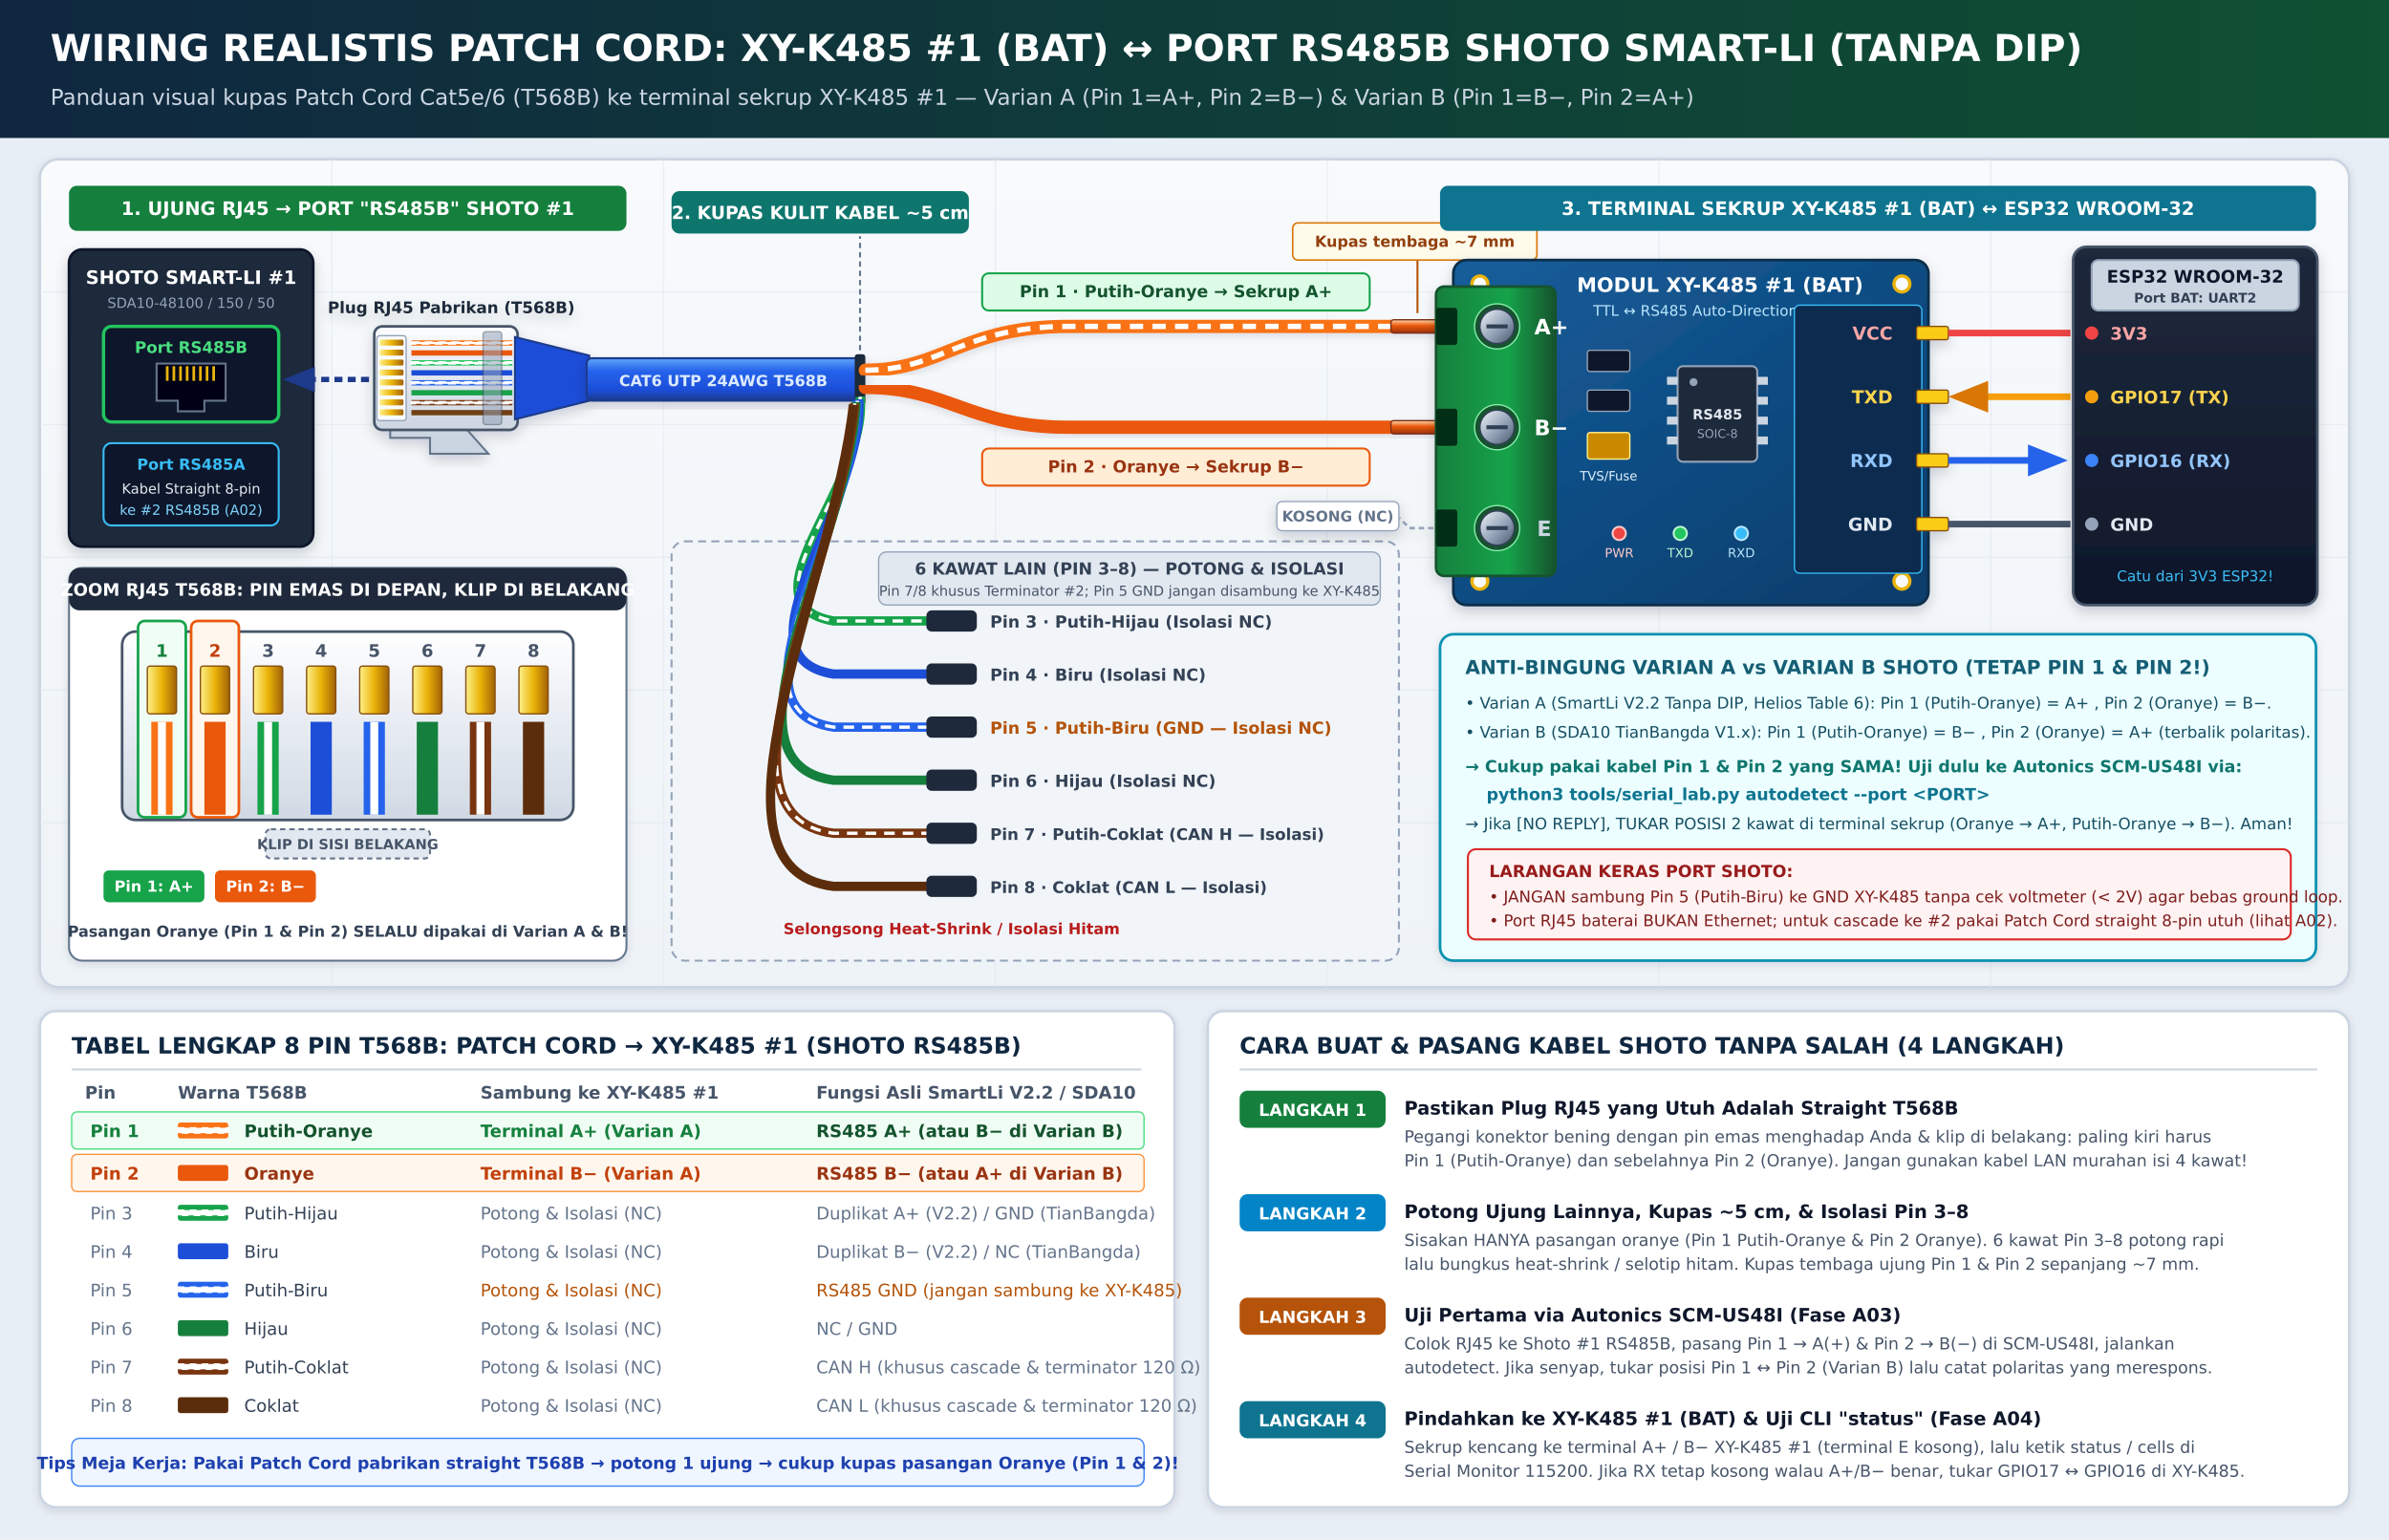
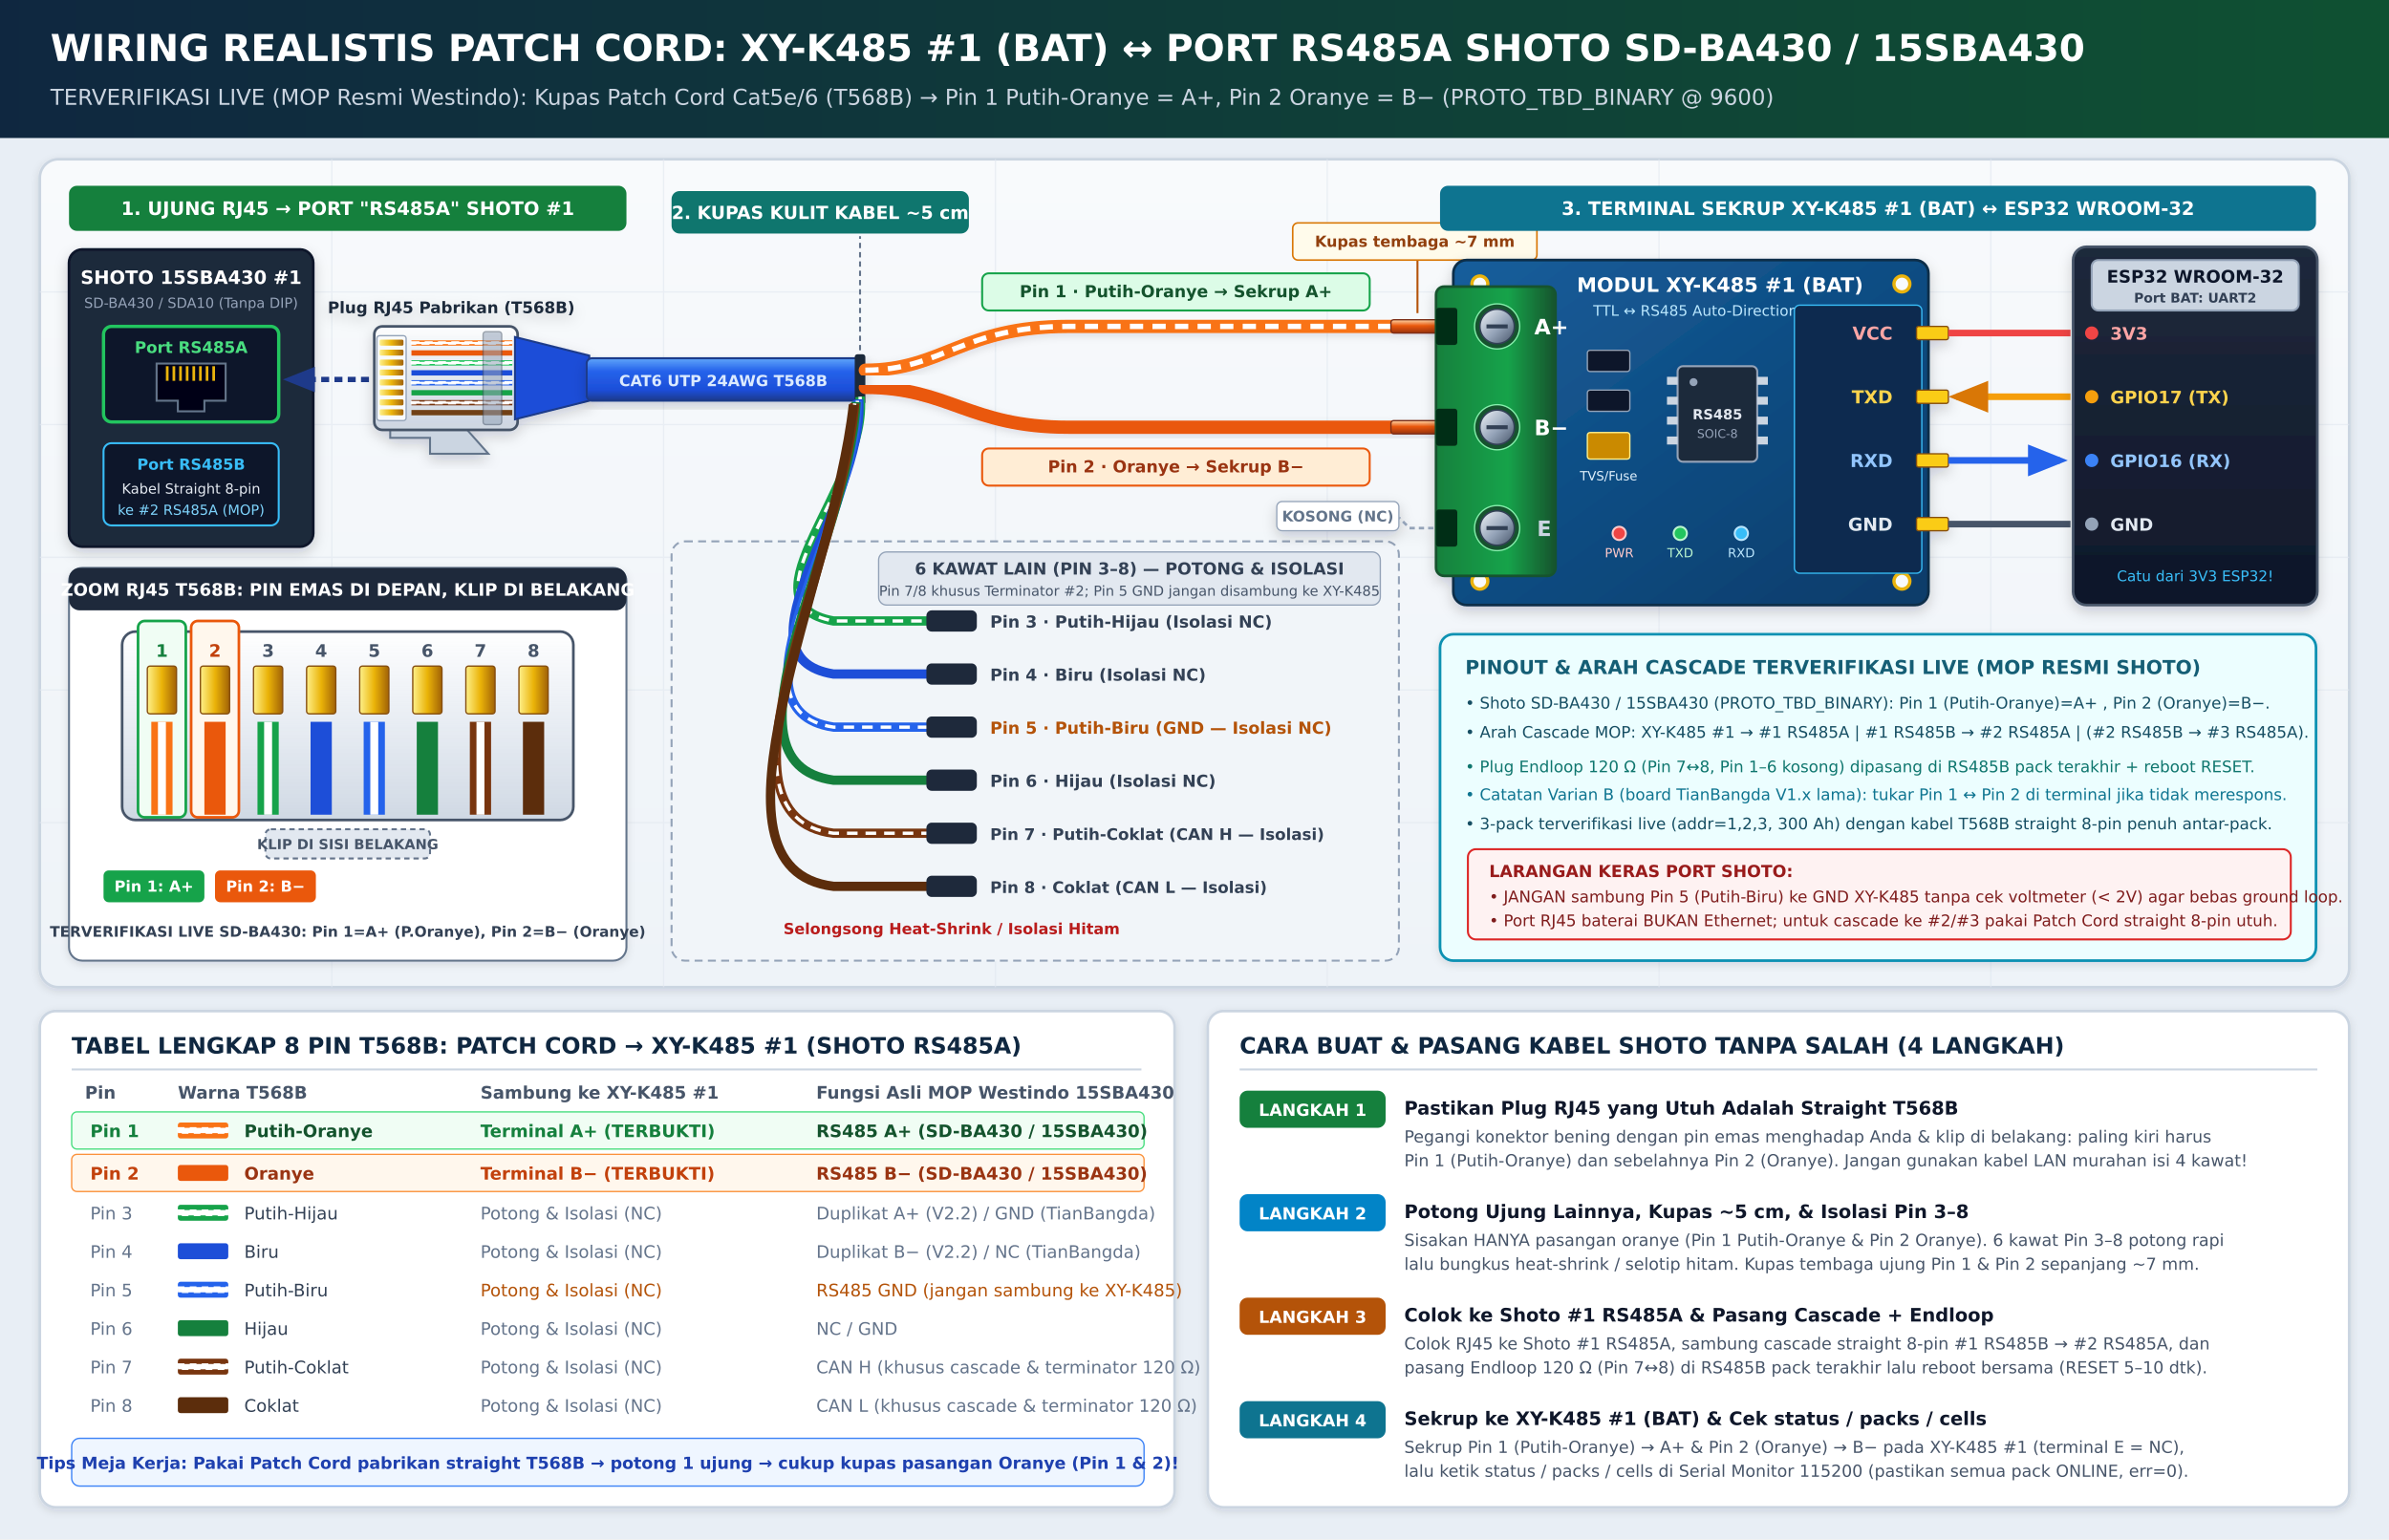
<svg xmlns="http://www.w3.org/2000/svg" width="1800" height="1160" viewBox="0 0 1800 1160">
  <defs>
    <linearGradient id="hdr-grad" x1="0" y1="0" x2="1" y2="0">
      <stop offset="0%" stop-color="#0f2740" />
      <stop offset="100%" stop-color="#0f5132" />
    </linearGradient>
    <linearGradient id="desk-grad" x1="0" y1="0" x2="0" y2="1">
      <stop offset="0%" stop-color="#f8fafc" />
      <stop offset="100%" stop-color="#eef3f8" />
    </linearGradient>
    <linearGradient id="cat6-jacket" x1="0" y1="0" x2="0" y2="1">
      <stop offset="0%" stop-color="#60a5fa" />
      <stop offset="30%" stop-color="#2563eb" />
      <stop offset="75%" stop-color="#1d4ed8" />
      <stop offset="100%" stop-color="#1e3a8a" />
    </linearGradient>
    <linearGradient id="rj45-body" x1="0" y1="0" x2="0" y2="1">
      <stop offset="0%" stop-color="#ffffff" stop-opacity="0.92" />
      <stop offset="50%" stop-color="#e2e8f0" stop-opacity="0.82" />
      <stop offset="100%" stop-color="#cbd5e1" stop-opacity="0.92" />
    </linearGradient>
    <linearGradient id="gold-pin" x1="0" y1="0" x2="1" y2="0">
      <stop offset="0%" stop-color="#fef08a" />
      <stop offset="50%" stop-color="#eab308" />
      <stop offset="100%" stop-color="#a16207" />
    </linearGradient>
    <linearGradient id="copper-tip" x1="0" y1="0" x2="0" y2="1">
      <stop offset="0%" stop-color="#fed7aa" />
      <stop offset="45%" stop-color="#ea580c" />
      <stop offset="100%" stop-color="#9a3412" />
    </linearGradient>
    <linearGradient id="pcb-blue" x1="0" y1="0" x2="1" y2="1">
      <stop offset="0%" stop-color="#155e9c" />
      <stop offset="100%" stop-color="#0b3b69" />
    </linearGradient>
    <linearGradient id="term-green" x1="0" y1="0" x2="1" y2="0">
      <stop offset="0%" stop-color="#15803d" />
      <stop offset="60%" stop-color="#16a34a" />
      <stop offset="100%" stop-color="#14532d" />
    </linearGradient>
    <linearGradient id="metal-screw" x1="0" y1="0" x2="1" y2="1">
      <stop offset="0%" stop-color="#f1f5f9" />
      <stop offset="55%" stop-color="#94a3b8" />
      <stop offset="100%" stop-color="#475569" />
    </linearGradient>
    <linearGradient id="esp-board" x1="0" y1="0" x2="0" y2="1">
      <stop offset="0%" stop-color="#1e293b" />
      <stop offset="100%" stop-color="#0f172a" />
    </linearGradient>
    <filter id="shadow" x="-8%" y="-8%" width="118%" height="118%">
      <feDropShadow dx="0" dy="4" stdDeviation="5" flood-color="#0f172a" flood-opacity="0.18" />
    </filter>
    <filter id="soft-shadow" x="-5%" y="-5%" width="112%" height="115%">
      <feDropShadow dx="0" dy="2" stdDeviation="3" flood-color="#0f172a" flood-opacity="0.12" />
    </filter>
    <marker id="arr-navy" viewBox="0 0 10 10" refX="8" refY="5" markerWidth="6" markerHeight="6" orient="auto-start-reverse">
      <path d="M 0 1 L 10 5 L 0 9 z" fill="#1e3a8a" />
    </marker>
    <marker id="arr-amber" viewBox="0 0 10 10" refX="8" refY="5" markerWidth="6" markerHeight="6" orient="auto-start-reverse">
      <path d="M 0 1 L 10 5 L 0 9 z" fill="#d97706" />
    </marker>
    <marker id="arr-blue" viewBox="0 0 10 10" refX="8" refY="5" markerWidth="6" markerHeight="6" orient="auto-start-reverse">
      <path d="M 0 1 L 10 5 L 0 9 z" fill="#2563eb" />
    </marker>
  </defs>
  <rect x="0" y="0" width="1800" height="1160" fill="#e8eef5" />
  <rect x="0" y="0" width="1800" height="104" fill="url(#hdr-grad)" />
-   <text x="38" y="46" font-family="DejaVu Sans, Arial, sans-serif" font-size="28" font-weight="700" fill="#ffffff">WIRING REALISTIS PATCH CORD: XY-K485 #1 (BAT) ↔ PORT RS485B SHOTO SMART-LI (TANPA DIP)</text>
-   <text x="38" y="79" font-family="DejaVu Sans, Arial, sans-serif" font-size="16.5" fill="#cbd5e1">Panduan visual kupas Patch Cord Cat5e/6 (T568B) ke terminal sekrup XY-K485 #1 — Varian A (Pin 1=A+, Pin 2=B−) &amp; Varian B (Pin 1=B−, Pin 2=A+)</text>
+   <text x="38" y="46" font-family="DejaVu Sans, Arial, sans-serif" font-size="28" font-weight="700" fill="#ffffff">WIRING REALISTIS PATCH CORD: XY-K485 #1 (BAT) ↔ PORT RS485A SHOTO SD-BA430 / 15SBA430</text>
+   <text x="38" y="79" font-family="DejaVu Sans, Arial, sans-serif" font-size="16.5" fill="#cbd5e1">TERVERIFIKASI LIVE (MOP Resmi Westindo): Kupas Patch Cord Cat5e/6 (T568B) → Pin 1 Putih-Oranye = A+, Pin 2 Oranye = B− (PROTO_TBD_BINARY @ 9600)</text>
  <rect x="30" y="120" width="1740" height="624" rx="14" fill="url(#desk-grad)" stroke="#cbd5e1" stroke-width="2" filter="url(#soft-shadow)" />
  <g stroke="#e2e8f0" stroke-width="1" opacity="0.65">
    <line x1="30" y1="220" x2="1770" y2="220" />
    <line x1="30" y1="320" x2="1770" y2="320" />
    <line x1="30" y1="420" x2="1770" y2="420" />
    <line x1="30" y1="520" x2="1770" y2="520" />
    <line x1="30" y1="620" x2="1770" y2="620" />
    <line x1="250" y1="120" x2="250" y2="744" />
    <line x1="500" y1="120" x2="500" y2="744" />
    <line x1="750" y1="120" x2="750" y2="744" />
    <line x1="1000" y1="120" x2="1000" y2="744" />
    <line x1="1250" y1="120" x2="1250" y2="744" />
    <line x1="1500" y1="120" x2="1500" y2="744" />
  </g>
  <rect x="52" y="140" width="420" height="34" rx="6" fill="#15803d" />
-   <text x="262" y="162" font-family="DejaVu Sans, Arial, sans-serif" font-size="14" font-weight="700" fill="#ffffff" text-anchor="middle">1. UJUNG RJ45 → PORT "RS485B" SHOTO #1</text>
+   <text x="262" y="162" font-family="DejaVu Sans, Arial, sans-serif" font-size="14" font-weight="700" fill="#ffffff" text-anchor="middle">1. UJUNG RJ45 → PORT "RS485A" SHOTO #1</text>
  <g filter="url(#shadow)">
    <rect x="52" y="188" width="184" height="224" rx="10" fill="#1e293b" stroke="#0f172a" stroke-width="2" />
-     <text x="144" y="214" font-family="DejaVu Sans, Arial, sans-serif" font-size="14" font-weight="700" fill="#ffffff" text-anchor="middle">SHOTO SMART-LI #1</text>
-     <text x="144" y="232" font-family="DejaVu Sans, Arial, sans-serif" font-size="10.5" fill="#94a3b8" text-anchor="middle">SDA10-48100 / 150 / 50</text>
+     <text x="144" y="214" font-family="DejaVu Sans, Arial, sans-serif" font-size="14" font-weight="700" fill="#ffffff" text-anchor="middle">SHOTO 15SBA430 #1</text>
+     <text x="144" y="232" font-family="DejaVu Sans, Arial, sans-serif" font-size="10.5" fill="#94a3b8" text-anchor="middle">SD-BA430 / SDA10 (Tanpa DIP)</text>
    <rect x="78" y="246" width="132" height="72" rx="6" fill="#0f172a" stroke="#22c55e" stroke-width="2.5" />
-     <text x="144" y="266" font-family="DejaVu Sans, Arial, sans-serif" font-size="12" font-weight="700" fill="#4ade80" text-anchor="middle">Port RS485B</text>
+     <text x="144" y="266" font-family="DejaVu Sans, Arial, sans-serif" font-size="12" font-weight="700" fill="#4ade80" text-anchor="middle">Port RS485A</text>
    <path d="M 118,274 L 170,274 L 170,302 L 154,302 L 154,310 L 134,310 L 134,302 L 118,302 Z" fill="#020617" stroke="#64748b" stroke-width="1.5" />
    <g stroke="#eab308" stroke-width="2">
      <line x1="126" y1="276" x2="126" y2="287" />
      <line x1="131" y1="276" x2="131" y2="287" />
      <line x1="136" y1="276" x2="136" y2="287" />
      <line x1="141" y1="276" x2="141" y2="287" />
      <line x1="146" y1="276" x2="146" y2="287" />
      <line x1="151" y1="276" x2="151" y2="287" />
      <line x1="156" y1="276" x2="156" y2="287" />
      <line x1="161" y1="276" x2="161" y2="287" />
    </g>
    <rect x="78" y="334" width="132" height="62" rx="6" fill="#0f172a" stroke="#38bdf8" stroke-width="1.5" />
-     <text x="144" y="354" font-family="DejaVu Sans, Arial, sans-serif" font-size="11.5" font-weight="700" fill="#38bdf8" text-anchor="middle">Port RS485A</text>
+     <text x="144" y="354" font-family="DejaVu Sans, Arial, sans-serif" font-size="11.5" font-weight="700" fill="#38bdf8" text-anchor="middle">Port RS485B</text>
    <text x="144" y="372" font-family="DejaVu Sans, Arial, sans-serif" font-size="10.5" fill="#e2e8f0" text-anchor="middle">Kabel Straight 8-pin</text>
-     <text x="144" y="388" font-family="DejaVu Sans, Arial, sans-serif" font-size="10.5" fill="#7dd3fc" text-anchor="middle">ke #2 RS485B (A02)</text>
+     <text x="144" y="388" font-family="DejaVu Sans, Arial, sans-serif" font-size="10.5" fill="#7dd3fc" text-anchor="middle">ke #2 RS485A (MOP)</text>
  </g>
  <line x1="278" y1="286" x2="218" y2="286" stroke="#1e3a8a" stroke-width="4" stroke-dasharray="6 4" marker-end="url(#arr-navy)" />
  <g filter="url(#shadow)">
    <path d="M 294,324 L 352,324 L 368,342 L 324,342 L 324,330 L 294,330 Z" fill="#cbd5e1" stroke="#64748b" stroke-width="1.5" />
    <rect x="282" y="246" width="108" height="78" rx="6" fill="url(#rj45-body)" stroke="#475569" stroke-width="2" />
    <rect x="284" y="253" width="22" height="64" rx="2" fill="#f8fafc" stroke="#94a3b8" stroke-width="1" />
    <g fill="url(#gold-pin)">
      <rect x="286" y="256" width="18" height="4.5" rx="1" />
      <rect x="286" y="263.5" width="18" height="4.5" rx="1" />
      <rect x="286" y="271" width="18" height="4.5" rx="1" />
      <rect x="286" y="278.5" width="18" height="4.5" rx="1" />
      <rect x="286" y="286" width="18" height="4.5" rx="1" />
      <rect x="286" y="293.5" width="18" height="4.5" rx="1" />
      <rect x="286" y="301" width="18" height="4.5" rx="1" />
      <rect x="286" y="308.5" width="18" height="4.5" rx="1" />
    </g>
    <rect x="310" y="256.5" width="76" height="4" fill="#f97316" />
    <rect x="310" y="257.7" width="76" height="1.6" fill="#ffffff" stroke="#ffffff" stroke-dasharray="6 4" />
    <rect x="310" y="264" width="76" height="4" fill="#ea580c" />
    <rect x="310" y="271.5" width="76" height="4" fill="#22c55e" />
    <rect x="310" y="272.7" width="76" height="1.6" fill="#ffffff" stroke="#ffffff" stroke-dasharray="6 4" />
    <rect x="310" y="279" width="76" height="4" fill="#1d4ed8" />
    <rect x="310" y="286.5" width="76" height="4" fill="#2563eb" />
    <rect x="310" y="287.7" width="76" height="1.6" fill="#ffffff" stroke="#ffffff" stroke-dasharray="6 4" />
    <rect x="310" y="294" width="76" height="4" fill="#16a34a" />
    <rect x="310" y="301.5" width="76" height="4" fill="#78350f" />
    <rect x="310" y="302.7" width="76" height="1.6" fill="#ffffff" stroke="#ffffff" stroke-dasharray="6 4" />
    <rect x="310" y="309" width="76" height="4" fill="#713f12" />
    <rect x="364" y="250" width="14" height="70" rx="2" fill="#94a3b8" opacity="0.55" stroke="#475569" stroke-width="1" />
    <path d="M 388,254 L 444,268 L 444,302 L 388,316 Z" fill="#1d4ed8" stroke="#1e3a8a" stroke-width="1.5" />
    <text x="340" y="236" font-family="DejaVu Sans, Arial, sans-serif" font-size="12" font-weight="700" fill="#1e293b" text-anchor="middle">Plug RJ45 Pabrikan (T568B)</text>
  </g>
  <rect x="52" y="428" width="420" height="296" rx="10" fill="#ffffff" stroke="#64748b" stroke-width="1.5" filter="url(#soft-shadow)" />
  <rect x="52" y="428" width="420" height="32" rx="8" fill="#1e293b" />
  <text x="262" y="449" font-family="DejaVu Sans, Arial, sans-serif" font-size="13" font-weight="700" fill="#ffffff" text-anchor="middle">ZOOM RJ45 T568B: PIN EMAS DI DEPAN, KLIP DI BELAKANG</text>
  <rect x="200" y="625" width="124" height="22" rx="4" fill="#e2e8f0" stroke="#64748b" stroke-width="1.5" stroke-dasharray="4 3" />
  <text x="262" y="640" font-family="DejaVu Sans, Arial, sans-serif" font-size="10.5" font-weight="700" fill="#475569" text-anchor="middle">KLIP DI SISI BELAKANG</text>
  <rect x="92" y="476" width="340" height="142" rx="10" fill="url(#rj45-body)" stroke="#475569" stroke-width="2" />
  <g font-family="DejaVu Sans, Arial, sans-serif" font-size="13" font-weight="700" text-anchor="middle">
    <rect x="104" y="468" width="36" height="148" rx="5" fill="#f0fdf4" stroke="#16a34a" stroke-width="2" />
    <text x="122" y="495" fill="#15803d">1</text>
    <rect x="111" y="502" width="22" height="36" rx="2" fill="url(#gold-pin)" stroke="#854d0e" stroke-width="1" />
    <rect x="114" y="544" width="16" height="70" fill="#f97316" />
    <rect x="119" y="544" width="6" height="70" fill="#ffffff" />
    <rect x="144" y="468" width="36" height="148" rx="5" fill="#fff7ed" stroke="#ea580c" stroke-width="2" />
    <text x="162" y="495" fill="#c2410c">2</text>
    <rect x="151" y="502" width="22" height="36" rx="2" fill="url(#gold-pin)" stroke="#854d0e" stroke-width="1" />
    <rect x="154" y="544" width="16" height="70" fill="#ea580c" />
    <text x="202" y="495" fill="#475569">3</text>
    <rect x="191" y="502" width="22" height="36" rx="2" fill="url(#gold-pin)" stroke="#854d0e" stroke-width="1" />
    <rect x="194" y="544" width="16" height="70" fill="#16a34a" />
    <rect x="199" y="544" width="6" height="70" fill="#ffffff" />
    <text x="242" y="495" fill="#475569">4</text>
    <rect x="231" y="502" width="22" height="36" rx="2" fill="url(#gold-pin)" stroke="#854d0e" stroke-width="1" />
    <rect x="234" y="544" width="16" height="70" fill="#1d4ed8" />
    <text x="282" y="495" fill="#475569">5</text>
    <rect x="271" y="502" width="22" height="36" rx="2" fill="url(#gold-pin)" stroke="#854d0e" stroke-width="1" />
    <rect x="274" y="544" width="16" height="70" fill="#2563eb" />
    <rect x="279" y="544" width="6" height="70" fill="#ffffff" />
    <text x="322" y="495" fill="#475569">6</text>
    <rect x="311" y="502" width="22" height="36" rx="2" fill="url(#gold-pin)" stroke="#854d0e" stroke-width="1" />
    <rect x="314" y="544" width="16" height="70" fill="#15803d" />
    <text x="362" y="495" fill="#475569">7</text>
    <rect x="351" y="502" width="22" height="36" rx="2" fill="url(#gold-pin)" stroke="#854d0e" stroke-width="1" />
    <rect x="354" y="544" width="16" height="70" fill="#78350f" />
    <rect x="359" y="544" width="6" height="70" fill="#ffffff" />
    <text x="402" y="495" fill="#475569">8</text>
    <rect x="391" y="502" width="22" height="36" rx="2" fill="url(#gold-pin)" stroke="#854d0e" stroke-width="1" />
    <rect x="394" y="544" width="16" height="70" fill="#5c2d0c" />
  </g>
  <rect x="78" y="656" width="76" height="24" rx="4" fill="#16a34a" />
  <text x="116" y="672" font-family="DejaVu Sans, Arial, sans-serif" font-size="11.5" font-weight="700" fill="#ffffff" text-anchor="middle">Pin 1: A+</text>
  <rect x="162" y="656" width="76" height="24" rx="4" fill="#ea580c" />
  <text x="200" y="672" font-family="DejaVu Sans, Arial, sans-serif" font-size="11.5" font-weight="700" fill="#ffffff" text-anchor="middle">Pin 2: B−</text>
-   <text x="262" y="706" font-family="DejaVu Sans, Arial, sans-serif" font-size="11.5" font-weight="700" fill="#334155" text-anchor="middle">Pasangan Oranye (Pin 1 &amp; Pin 2) SELALU dipakai di Varian A &amp; B!</text>
+   <text x="262" y="706" font-family="DejaVu Sans, Arial, sans-serif" font-size="11" font-weight="700" fill="#334155" text-anchor="middle">TERVERIFIKASI LIVE SD-BA430: Pin 1=A+ (P.Oranye), Pin 2=B− (Oranye)</text>
  <g filter="url(#shadow)">
    <rect x="442" y="270" width="206" height="32" rx="4" fill="url(#cat6-jacket)" stroke="#1e3a8a" stroke-width="1.5" />
    <text x="545" y="291" font-family="DejaVu Sans, Arial, sans-serif" font-size="11.5" font-weight="700" fill="#dbeafe" text-anchor="middle">CAT6 UTP 24AWG T568B</text>
    <rect x="644" y="267" width="8" height="38" rx="2" fill="#1e293b" />
  </g>
  <line x1="648" y1="264" x2="648" y2="178" stroke="#64748b" stroke-width="1.5" stroke-dasharray="4 3" />
  <rect x="506" y="144" width="224" height="32" rx="6" fill="#0f766e" />
  <text x="618" y="165" font-family="DejaVu Sans, Arial, sans-serif" font-size="13.5" font-weight="700" fill="#ffffff" text-anchor="middle">2. KUPAS KULIT KABEL ~5 cm</text>
  <g filter="url(#soft-shadow)">
    <path d="M 652,279 C 710,279 725,246 805,246 L 1048,246" fill="none" stroke="#f97316" stroke-width="10" stroke-linecap="round" />
    <path d="M 652,279 C 710,279 725,246 805,246 L 1048,246" fill="none" stroke="#ffffff" stroke-width="4" stroke-dasharray="10 7" />
    <rect x="1048" y="241" width="44" height="10" rx="2" fill="url(#copper-tip)" stroke="#7c2d12" stroke-width="1" />
  </g>
  <rect x="740" y="206" width="292" height="28" rx="5" fill="#dcfce7" stroke="#16a34a" stroke-width="1.5" />
  <text x="886" y="224" font-family="DejaVu Sans, Arial, sans-serif" font-size="12.5" font-weight="700" fill="#14532d" text-anchor="middle">Pin 1 · Putih-Oranye → Sekrup A+</text>
  <g filter="url(#soft-shadow)">
    <path d="M 652,292 C 715,292 730,322 805,322 L 1048,322" fill="none" stroke="#ea580c" stroke-width="10" stroke-linecap="round" />
    <rect x="1048" y="317" width="44" height="10" rx="2" fill="url(#copper-tip)" stroke="#7c2d12" stroke-width="1" />
  </g>
  <rect x="740" y="338" width="292" height="28" rx="5" fill="#ffedd5" stroke="#ea580c" stroke-width="1.5" />
  <text x="886" y="356" font-family="DejaVu Sans, Arial, sans-serif" font-size="12.5" font-weight="700" fill="#9a3412" text-anchor="middle">Pin 2 · Oranye → Sekrup B−</text>
  <line x1="1068" y1="236" x2="1068" y2="196" stroke="#b45309" stroke-width="1.5" />
  <rect x="974" y="168" width="184" height="28" rx="4" fill="#fffbeb" stroke="#d97706" stroke-width="1.2" />
  <text x="1066" y="186" font-family="DejaVu Sans, Arial, sans-serif" font-size="11.5" font-weight="700" fill="#92400e" text-anchor="middle">Kupas tembaga ~7 mm</text>
  <rect x="506" y="408" width="548" height="316" rx="10" fill="#f1f5f9" stroke="#94a3b8" stroke-width="1.5" stroke-dasharray="6 4" />
  <rect x="662" y="416" width="378" height="40" rx="6" fill="#e2e8f0" stroke="#94a3b8" stroke-width="1" />
  <text x="851" y="433" font-family="DejaVu Sans, Arial, sans-serif" font-size="12.5" font-weight="700" fill="#334155" text-anchor="middle">6 KAWAT LAIN (PIN 3–8) — POTONG &amp; ISOLASI</text>
  <text x="851" y="449" font-family="DejaVu Sans, Arial, sans-serif" font-size="10.5" fill="#475569" text-anchor="middle">Pin 7/8 khusus Terminator #2; Pin 5 GND jangan disambung ke XY-K485</text>
  <path d="M 648,299 C 655,365 555,455 628,468 L 705,468" fill="none" stroke="#16a34a" stroke-width="7" />
  <path d="M 648,299 C 655,365 555,455 628,468 L 705,468" fill="none" stroke="#ffffff" stroke-width="2.5" stroke-dasharray="8 6" />
  <rect x="698" y="460" width="38" height="16" rx="4" fill="#1e293b" />
  <text x="746" y="473" font-family="DejaVu Sans, Arial, sans-serif" font-size="12.5" font-weight="700" fill="#334155">Pin 3 · Putih-Hijau (Isolasi NC)</text>
  <path d="M 647,301 C 652,380 548,495 628,508 L 705,508" fill="none" stroke="#1d4ed8" stroke-width="7" />
  <rect x="698" y="500" width="38" height="16" rx="4" fill="#1e293b" />
  <text x="746" y="513" font-family="DejaVu Sans, Arial, sans-serif" font-size="12.5" font-weight="700" fill="#334155">Pin 4 · Biru (Isolasi NC)</text>
  <path d="M 646,302 C 646,395 541,535 628,548 L 705,548" fill="none" stroke="#2563eb" stroke-width="7" />
  <path d="M 646,302 C 646,395 541,535 628,548 L 705,548" fill="none" stroke="#ffffff" stroke-width="2.5" stroke-dasharray="8 6" />
  <rect x="698" y="540" width="38" height="16" rx="4" fill="#1e293b" />
  <text x="746" y="553" font-family="DejaVu Sans, Arial, sans-serif" font-size="12.5" font-weight="700" fill="#b45309">Pin 5 · Putih-Biru (GND — Isolasi NC)</text>
  <path d="M 645,303 C 640,410 534,575 628,588 L 705,588" fill="none" stroke="#15803d" stroke-width="7" />
  <rect x="698" y="580" width="38" height="16" rx="4" fill="#1e293b" />
  <text x="746" y="593" font-family="DejaVu Sans, Arial, sans-serif" font-size="12.5" font-weight="700" fill="#334155">Pin 6 · Hijau (Isolasi NC)</text>
  <path d="M 644,304 C 634,425 527,615 628,628 L 705,628" fill="none" stroke="#78350f" stroke-width="7" />
  <path d="M 644,304 C 634,425 527,615 628,628 L 705,628" fill="none" stroke="#ffffff" stroke-width="2.5" stroke-dasharray="8 6" />
  <rect x="698" y="620" width="38" height="16" rx="4" fill="#1e293b" />
  <text x="746" y="633" font-family="DejaVu Sans, Arial, sans-serif" font-size="12" font-weight="700" fill="#334155">Pin 7 · Putih-Coklat (CAN H — Isolasi)</text>
  <path d="M 643,305 C 628,440 520,655 628,668 L 705,668" fill="none" stroke="#5c2d0c" stroke-width="7" />
  <rect x="698" y="660" width="38" height="16" rx="4" fill="#1e293b" />
  <text x="746" y="673" font-family="DejaVu Sans, Arial, sans-serif" font-size="12" font-weight="700" fill="#334155">Pin 8 · Coklat (CAN L — Isolasi)</text>
  <text x="717" y="704" font-family="DejaVu Sans, Arial, sans-serif" font-size="11.5" font-weight="700" fill="#b91c1c" text-anchor="middle">Selongsong Heat-Shrink / Isolasi Hitam</text>
  <rect x="1085" y="140" width="660" height="34" rx="6" fill="#0e7490" />
  <text x="1415" y="162" font-family="DejaVu Sans, Arial, sans-serif" font-size="14" font-weight="700" fill="#ffffff" text-anchor="middle">3. TERMINAL SEKRUP XY-K485 #1 (BAT) ↔ ESP32 WROOM-32</text>
  <g filter="url(#shadow)">
    <rect x="1095" y="196" width="358" height="260" rx="10" fill="url(#pcb-blue)" stroke="#082f49" stroke-width="2" />
    <circle cx="1115" cy="214" r="6" fill="#f8fafc" stroke="#eab308" stroke-width="2.5" />
    <circle cx="1433" cy="214" r="6" fill="#f8fafc" stroke="#eab308" stroke-width="2.5" />
    <circle cx="1115" cy="438" r="6" fill="#f8fafc" stroke="#eab308" stroke-width="2.5" />
    <circle cx="1433" cy="438" r="6" fill="#f8fafc" stroke="#eab308" stroke-width="2.5" />
    <rect x="1082" y="216" width="90" height="218" rx="6" fill="url(#term-green)" stroke="#14532d" stroke-width="2" />
    <rect x="1082" y="232" width="16" height="28" rx="2" fill="#052e16" />
    <rect x="1082" y="308" width="16" height="28" rx="2" fill="#052e16" />
    <rect x="1082" y="384" width="16" height="28" rx="2" fill="#052e16" />
    <circle cx="1128" cy="246" r="17" fill="#14532d" stroke="#86efac" stroke-width="1" />
    <circle cx="1128" cy="246" r="13" fill="url(#metal-screw)" stroke="#334155" stroke-width="1.2" />
    <line x1="1120" y1="246" x2="1136" y2="246" stroke="#334155" stroke-width="3" />
    <circle cx="1128" cy="322" r="17" fill="#14532d" stroke="#86efac" stroke-width="1" />
    <circle cx="1128" cy="322" r="13" fill="url(#metal-screw)" stroke="#334155" stroke-width="1.2" />
    <line x1="1120" y1="322" x2="1136" y2="322" stroke="#334155" stroke-width="3" />
    <circle cx="1128" cy="398" r="17" fill="#14532d" stroke="#86efac" stroke-width="1" />
    <circle cx="1128" cy="398" r="13" fill="url(#metal-screw)" stroke="#334155" stroke-width="1.2" />
    <line x1="1120" y1="398" x2="1136" y2="398" stroke="#334155" stroke-width="3" />
    <text x="1156" y="252" font-family="DejaVu Sans, Arial, sans-serif" font-size="16" font-weight="700" fill="#ffffff">A+</text>
    <text x="1156" y="328" font-family="DejaVu Sans, Arial, sans-serif" font-size="16" font-weight="700" fill="#ffffff">B−</text>
    <text x="1158" y="404" font-family="DejaVu Sans, Arial, sans-serif" font-size="16" font-weight="700" fill="#cbd5e1">E</text>
    <polyline points="1080,398 1062,398 1054,390" fill="none" stroke="#94a3b8" stroke-width="2" stroke-dasharray="4 3" />
    <rect x="962" y="378" width="92" height="22" rx="4" fill="#ffffff" stroke="#94a3b8" stroke-width="1" />
    <text x="1008" y="393" font-family="DejaVu Sans, Arial, sans-serif" font-size="11" font-weight="700" fill="#64748b" text-anchor="middle">KOSONG (NC)</text>
    <text x="1296" y="220" font-family="DejaVu Sans, Arial, sans-serif" font-size="15" font-weight="700" fill="#ffffff" text-anchor="middle">MODUL XY-K485 #1 (BAT)</text>
    <text x="1296" y="238" font-family="DejaVu Sans, Arial, sans-serif" font-size="11" fill="#bae6fd" text-anchor="middle">TTL ↔ RS485 Auto-Direction (3.3V)</text>
    <rect x="1196" y="264" width="32" height="16" rx="2" fill="#0f172a" stroke="#94a3b8" stroke-width="1" />
    <rect x="1196" y="294" width="32" height="16" rx="2" fill="#0f172a" stroke="#94a3b8" stroke-width="1" />
    <rect x="1196" y="326" width="32" height="20" rx="2" fill="#ca8a04" stroke="#fef08a" stroke-width="1" />
    <text x="1212" y="362" font-family="DejaVu Sans, Arial, sans-serif" font-size="9.5" fill="#e0f2fe" text-anchor="middle">TVS/Fuse</text>
    <rect x="1264" y="276" width="60" height="72" rx="4" fill="#1e293b" stroke="#94a3b8" stroke-width="1.5" />
    <circle cx="1276" cy="288" r="3" fill="#94a3b8" />
    <text x="1294" y="316" font-family="DejaVu Sans, Arial, sans-serif" font-size="10.5" font-weight="700" fill="#e2e8f0" text-anchor="middle">RS485</text>
    <text x="1294" y="330" font-family="DejaVu Sans, Arial, sans-serif" font-size="9" fill="#94a3b8" text-anchor="middle">SOIC-8</text>
    <g fill="#cbd5e1">
      <rect x="1256" y="284" width="8" height="6" />
      <rect x="1256" y="299" width="8" height="6" />
      <rect x="1256" y="314" width="8" height="6" />
      <rect x="1256" y="329" width="8" height="6" />
      <rect x="1324" y="284" width="8" height="6" />
      <rect x="1324" y="299" width="8" height="6" />
      <rect x="1324" y="314" width="8" height="6" />
      <rect x="1324" y="329" width="8" height="6" />
    </g>
    <circle cx="1220" cy="402" r="5" fill="#ef4444" stroke="#fecaca" stroke-width="1.5" />
    <text x="1220" y="420" font-family="DejaVu Sans, Arial, sans-serif" font-size="9.5" fill="#fecaca" text-anchor="middle">PWR</text>
    <circle cx="1266" cy="402" r="5" fill="#22c55e" stroke="#bbf7d0" stroke-width="1.5" />
    <text x="1266" y="420" font-family="DejaVu Sans, Arial, sans-serif" font-size="9.5" fill="#bbf7d0" text-anchor="middle">TXD</text>
    <circle cx="1312" cy="402" r="5" fill="#38bdf8" stroke="#bae6fd" stroke-width="1.5" />
    <text x="1312" y="420" font-family="DejaVu Sans, Arial, sans-serif" font-size="9.5" fill="#bae6fd" text-anchor="middle">RXD</text>
    <rect x="1352" y="230" width="96" height="202" rx="4" fill="#092c4f" stroke="#38bdf8" stroke-width="1" />
    <text x="1426" y="256" font-family="DejaVu Sans, Arial, sans-serif" font-size="13.5" font-weight="700" fill="#fca5a5" text-anchor="end">VCC</text>
    <text x="1426" y="304" font-family="DejaVu Sans, Arial, sans-serif" font-size="13.5" font-weight="700" fill="#fcd34d" text-anchor="end">TXD</text>
    <text x="1426" y="352" font-family="DejaVu Sans, Arial, sans-serif" font-size="13.5" font-weight="700" fill="#93c5fd" text-anchor="end">RXD</text>
    <text x="1426" y="400" font-family="DejaVu Sans, Arial, sans-serif" font-size="13.5" font-weight="700" fill="#e2e8f0" text-anchor="end">GND</text>
    <rect x="1444" y="246" width="24" height="10" rx="1.5" fill="#facc15" stroke="#854d0e" stroke-width="1" />
    <rect x="1444" y="294" width="24" height="10" rx="1.5" fill="#facc15" stroke="#854d0e" stroke-width="1" />
    <rect x="1444" y="342" width="24" height="10" rx="1.5" fill="#facc15" stroke="#854d0e" stroke-width="1" />
    <rect x="1444" y="390" width="24" height="10" rx="1.5" fill="#facc15" stroke="#854d0e" stroke-width="1" />
  </g>
  <line x1="1468" y1="251" x2="1560" y2="251" stroke="#ef4444" stroke-width="5" />
  <line x1="1560" y1="299" x2="1474" y2="299" stroke="#f59e0b" stroke-width="5" marker-end="url(#arr-amber)" />
  <line x1="1468" y1="347" x2="1552" y2="347" stroke="#2563eb" stroke-width="5" marker-end="url(#arr-blue)" />
  <line x1="1468" y1="395" x2="1560" y2="395" stroke="#475569" stroke-width="5" />
  <g filter="url(#shadow)">
    <rect x="1562" y="186" width="184" height="270" rx="10" fill="url(#esp-board)" stroke="#475569" stroke-width="2" />
    <rect x="1576" y="196" width="156" height="38" rx="5" fill="#cbd5e1" stroke="#94a3b8" stroke-width="1.5" />
    <text x="1654" y="213" font-family="DejaVu Sans, Arial, sans-serif" font-size="13" font-weight="700" fill="#0f172a" text-anchor="middle">ESP32 WROOM-32</text>
    <text x="1654" y="228" font-family="DejaVu Sans, Arial, sans-serif" font-size="10" font-weight="700" fill="#334155" text-anchor="middle">Port BAT: UART2</text>
    <circle cx="1576" cy="251" r="5" fill="#ef4444" />
    <text x="1590" y="256" font-family="DejaVu Sans, Arial, sans-serif" font-size="13" font-weight="700" fill="#fca5a5">3V3</text>
    <circle cx="1576" cy="299" r="5" fill="#f59e0b" />
    <text x="1590" y="304" font-family="DejaVu Sans, Arial, sans-serif" font-size="13" font-weight="700" fill="#fcd34d">GPIO17 (TX)</text>
    <circle cx="1576" cy="347" r="5" fill="#3b82f6" />
    <text x="1590" y="352" font-family="DejaVu Sans, Arial, sans-serif" font-size="13" font-weight="700" fill="#93c5fd">GPIO16 (RX)</text>
    <circle cx="1576" cy="395" r="5" fill="#94a3b8" />
    <text x="1590" y="400" font-family="DejaVu Sans, Arial, sans-serif" font-size="13" font-weight="700" fill="#e2e8f0">GND</text>
    <text x="1654" y="438" font-family="DejaVu Sans, Arial, sans-serif" font-size="11" fill="#38bdf8" text-anchor="middle">Catu dari 3V3 ESP32!</text>
  </g>
  <rect x="1085" y="478" width="660" height="246" rx="10" fill="#ecfeff" stroke="#0891b2" stroke-width="2" filter="url(#soft-shadow)" />
-   <text x="1104" y="508" font-family="DejaVu Sans, Arial, sans-serif" font-size="14.5" font-weight="700" fill="#155e75">ANTI-BINGUNG VARIAN A vs VARIAN B SHOTO (TETAP PIN 1 &amp; PIN 2!)</text>
-   <text x="1104" y="534" font-family="DejaVu Sans, Arial, sans-serif" font-size="12" fill="#164e63">• Varian A (SmartLi V2.2 Tanpa DIP, Helios Table 6): Pin 1 (Putih-Oranye) = A+ , Pin 2 (Oranye) = B−.</text>
-   <text x="1104" y="556" font-family="DejaVu Sans, Arial, sans-serif" font-size="12" fill="#164e63">• Varian B (SDA10 TianBangda V1.x): Pin 1 (Putih-Oranye) = B− , Pin 2 (Oranye) = A+ (terbalik polaritas).</text>
-   <text x="1104" y="582" font-family="DejaVu Sans, Arial, sans-serif" font-size="12.5" font-weight="700" fill="#0f766e">→ Cukup pakai kabel Pin 1 &amp; Pin 2 yang SAMA! Uji dulu ke Autonics SCM-US48I via:</text>
-   <text x="1120" y="603" font-family="DejaVu Sans, Arial, sans-serif" font-size="12.5" font-weight="700" fill="#0e7490">python3 tools/serial_lab.py autodetect --port &lt;PORT&gt;</text>
-   <text x="1104" y="625" font-family="DejaVu Sans, Arial, sans-serif" font-size="12" fill="#164e63">→ Jika [NO REPLY], TUKAR POSISI 2 kawat di terminal sekrup (Oranye → A+, Putih-Oranye → B−). Aman!</text>
+   <text x="1104" y="508" font-family="DejaVu Sans, Arial, sans-serif" font-size="14.5" font-weight="700" fill="#155e75">PINOUT &amp; ARAH CASCADE TERVERIFIKASI LIVE (MOP RESMI SHOTO)</text>
+   <text x="1104" y="534" font-family="DejaVu Sans, Arial, sans-serif" font-size="12" fill="#164e63">• Shoto SD-BA430 / 15SBA430 (PROTO_TBD_BINARY): Pin 1 (Putih-Oranye)=A+ , Pin 2 (Oranye)=B−.</text>
+   <text x="1104" y="556" font-family="DejaVu Sans, Arial, sans-serif" font-size="12" fill="#164e63">• Arah Cascade MOP: XY-K485 #1 → #1 RS485A | #1 RS485B → #2 RS485A | (#2 RS485B → #3 RS485A).</text>
+   <text x="1104" y="582" font-family="DejaVu Sans, Arial, sans-serif" font-size="12" fill="#0f766e">• Plug Endloop 120 Ω (Pin 7↔8, Pin 1–6 kosong) dipasang di RS485B pack terakhir + reboot RESET.</text>
+   <text x="1104" y="603" font-family="DejaVu Sans, Arial, sans-serif" font-size="12" fill="#0e7490">• Catatan Varian B (board TianBangda V1.x lama): tukar Pin 1 ↔ Pin 2 di terminal jika tidak merespons.</text>
+   <text x="1104" y="625" font-family="DejaVu Sans, Arial, sans-serif" font-size="12" fill="#164e63">• 3-pack terverifikasi live (addr=1,2,3, 300 Ah) dengan kabel T568B straight 8-pin penuh antar-pack.</text>
  <rect x="1106" y="640" width="620" height="68" rx="6" fill="#fef2f2" stroke="#dc2626" stroke-width="1.5" />
  <text x="1122" y="661" font-family="DejaVu Sans, Arial, sans-serif" font-size="12.5" font-weight="700" fill="#991b1b">LARANGAN KERAS PORT SHOTO:</text>
  <text x="1122" y="680" font-family="DejaVu Sans, Arial, sans-serif" font-size="12" fill="#7f1d1d">• JANGAN sambung Pin 5 (Putih-Biru) ke GND XY-K485 tanpa cek voltmeter (&lt; 2V) agar bebas ground loop.</text>
-   <text x="1122" y="698" font-family="DejaVu Sans, Arial, sans-serif" font-size="12" fill="#7f1d1d">• Port RJ45 baterai BUKAN Ethernet; untuk cascade ke #2 pakai Patch Cord straight 8-pin utuh (lihat A02).</text>
+   <text x="1122" y="698" font-family="DejaVu Sans, Arial, sans-serif" font-size="12" fill="#7f1d1d">• Port RJ45 baterai BUKAN Ethernet; untuk cascade ke #2/#3 pakai Patch Cord straight 8-pin utuh.</text>
  <rect x="30" y="762" width="855" height="374" rx="12" fill="#ffffff" stroke="#cbd5e1" stroke-width="2" filter="url(#soft-shadow)" />
-   <text x="54" y="794" font-family="DejaVu Sans, Arial, sans-serif" font-size="17" font-weight="700" fill="#0f2740">TABEL LENGKAP 8 PIN T568B: PATCH CORD → XY-K485 #1 (SHOTO RS485B)</text>
+   <text x="54" y="794" font-family="DejaVu Sans, Arial, sans-serif" font-size="17" font-weight="700" fill="#0f2740">TABEL LENGKAP 8 PIN T568B: PATCH CORD → XY-K485 #1 (SHOTO RS485A)</text>
  <line x1="54" y1="806" x2="860" y2="806" stroke="#cbd5e1" stroke-width="1.5" />
  <g font-family="DejaVu Sans, Arial, sans-serif" font-size="13">
    <text x="64" y="828" font-weight="700" fill="#475569">Pin</text>
    <text x="134" y="828" font-weight="700" fill="#475569">Warna T568B</text>
    <text x="362" y="828" font-weight="700" fill="#475569">Sambung ke XY-K485 #1</text>
-     <text x="615" y="828" font-weight="700" fill="#475569">Fungsi Asli SmartLi V2.2 / SDA10</text>
+     <text x="615" y="828" font-weight="700" fill="#475569">Fungsi Asli MOP Westindo 15SBA430</text>
    <rect x="54" y="838" width="808" height="28" rx="4" fill="#f0fdf4" stroke="#4ade80" stroke-width="1" />
    <text x="68" y="857" font-weight="700" fill="#15803d">Pin 1</text>
    <rect x="134" y="846" width="38" height="12" rx="2" fill="#f97316" />
    <rect x="134" y="850" width="38" height="4" fill="#ffffff" stroke="#ffffff" stroke-dasharray="5 4" />
    <text x="184" y="857" font-weight="700" fill="#14532d">Putih-Oranye</text>
-     <text x="362" y="857" font-weight="700" fill="#15803d">Terminal A+ (Varian A)</text>
-     <text x="615" y="857" font-weight="700" fill="#14532d">RS485 A+ (atau B− di Varian B)</text>
+     <text x="362" y="857" font-weight="700" fill="#15803d">Terminal A+ (TERBUKTI)</text>
+     <text x="615" y="857" font-weight="700" fill="#14532d">RS485 A+ (SD-BA430 / 15SBA430)</text>
    <rect x="54" y="870" width="808" height="28" rx="4" fill="#fff7ed" stroke="#fb923c" stroke-width="1" />
    <text x="68" y="889" font-weight="700" fill="#c2410c">Pin 2</text>
    <rect x="134" y="878" width="38" height="12" rx="2" fill="#ea580c" />
    <text x="184" y="889" font-weight="700" fill="#9a3412">Oranye</text>
-     <text x="362" y="889" font-weight="700" fill="#c2410c">Terminal B− (Varian A)</text>
-     <text x="615" y="889" font-weight="700" fill="#9a3412">RS485 B− (atau A+ di Varian B)</text>
+     <text x="362" y="889" font-weight="700" fill="#c2410c">Terminal B− (TERBUKTI)</text>
+     <text x="615" y="889" font-weight="700" fill="#9a3412">RS485 B− (SD-BA430 / 15SBA430)</text>
    <text x="68" y="919" fill="#64748b">Pin 3</text>
    <rect x="134" y="908" width="38" height="12" rx="2" fill="#16a34a" />
    <rect x="134" y="912" width="38" height="4" fill="#ffffff" stroke="#ffffff" stroke-dasharray="5 4" />
    <text x="184" y="919" fill="#334155">Putih-Hijau</text>
    <text x="362" y="919" fill="#64748b">Potong &amp; Isolasi (NC)</text>
    <text x="615" y="919" fill="#64748b">Duplikat A+ (V2.2) / GND (TianBangda)</text>
    <text x="68" y="948" fill="#64748b">Pin 4</text>
    <rect x="134" y="937" width="38" height="12" rx="2" fill="#1d4ed8" />
    <text x="184" y="948" fill="#334155">Biru</text>
    <text x="362" y="948" fill="#64748b">Potong &amp; Isolasi (NC)</text>
    <text x="615" y="948" fill="#64748b">Duplikat B− (V2.2) / NC (TianBangda)</text>
    <text x="68" y="977" fill="#64748b">Pin 5</text>
    <rect x="134" y="966" width="38" height="12" rx="2" fill="#2563eb" />
    <rect x="134" y="970" width="38" height="4" fill="#ffffff" stroke="#ffffff" stroke-dasharray="5 4" />
    <text x="184" y="977" fill="#334155">Putih-Biru</text>
    <text x="362" y="977" fill="#b45309">Potong &amp; Isolasi (NC)</text>
    <text x="615" y="977" fill="#b45309">RS485 GND (jangan sambung ke XY-K485)</text>
    <text x="68" y="1006" fill="#64748b">Pin 6</text>
    <rect x="134" y="995" width="38" height="12" rx="2" fill="#15803d" />
    <text x="184" y="1006" fill="#334155">Hijau</text>
    <text x="362" y="1006" fill="#64748b">Potong &amp; Isolasi (NC)</text>
    <text x="615" y="1006" fill="#64748b">NC / GND</text>
    <text x="68" y="1035" fill="#64748b">Pin 7</text>
    <rect x="134" y="1024" width="38" height="12" rx="2" fill="#78350f" />
    <rect x="134" y="1028" width="38" height="4" fill="#ffffff" stroke="#ffffff" stroke-dasharray="5 4" />
    <text x="184" y="1035" fill="#334155">Putih-Coklat</text>
    <text x="362" y="1035" fill="#64748b">Potong &amp; Isolasi (NC)</text>
    <text x="615" y="1035" fill="#64748b">CAN H (khusus cascade &amp; terminator 120 Ω)</text>
    <text x="68" y="1064" fill="#64748b">Pin 8</text>
    <rect x="134" y="1053" width="38" height="12" rx="2" fill="#5c2d0c" />
    <text x="184" y="1064" fill="#334155">Coklat</text>
    <text x="362" y="1064" fill="#64748b">Potong &amp; Isolasi (NC)</text>
    <text x="615" y="1064" fill="#64748b">CAN L (khusus cascade &amp; terminator 120 Ω)</text>
  </g>
  <rect x="54" y="1084" width="808" height="36" rx="6" fill="#eff6ff" stroke="#3b82f6" stroke-width="1" />
  <text x="458" y="1107" font-family="DejaVu Sans, Arial, sans-serif" font-size="12.5" font-weight="700" fill="#1e40af" text-anchor="middle">Tips Meja Kerja: Pakai Patch Cord pabrikan straight T568B → potong 1 ujung → cukup kupas pasangan Oranye (Pin 1 &amp; 2)!</text>
  <rect x="910" y="762" width="860" height="374" rx="12" fill="#ffffff" stroke="#cbd5e1" stroke-width="2" filter="url(#soft-shadow)" />
  <text x="934" y="794" font-family="DejaVu Sans, Arial, sans-serif" font-size="17" font-weight="700" fill="#0f2740">CARA BUAT &amp; PASANG KABEL SHOTO TANPA SALAH (4 LANGKAH)</text>
  <line x1="934" y1="806" x2="1746" y2="806" stroke="#cbd5e1" stroke-width="1.5" />
  <g font-family="DejaVu Sans, Arial, sans-serif">
    <rect x="934" y="822" width="110" height="28" rx="6" fill="#15803d" />
    <text x="989" y="841" font-size="12.5" font-weight="700" fill="#ffffff" text-anchor="middle">LANGKAH 1</text>
    <text x="1058" y="840" font-size="14" font-weight="700" fill="#0f172a">Pastikan Plug RJ45 yang Utuh Adalah Straight T568B</text>
    <text x="1058" y="861" font-size="12.5" fill="#475569">Pegangi konektor bening dengan pin emas menghadap Anda &amp; klip di belakang: paling kiri harus</text>
    <text x="1058" y="879" font-size="12.5" fill="#475569">Pin 1 (Putih-Oranye) dan sebelahnya Pin 2 (Oranye). Jangan gunakan kabel LAN murahan isi 4 kawat!</text>
    <rect x="934" y="900" width="110" height="28" rx="6" fill="#0284c7" />
    <text x="989" y="919" font-size="12.5" font-weight="700" fill="#ffffff" text-anchor="middle">LANGKAH 2</text>
    <text x="1058" y="918" font-size="14" font-weight="700" fill="#0f172a">Potong Ujung Lainnya, Kupas ~5 cm, &amp; Isolasi Pin 3–8</text>
    <text x="1058" y="939" font-size="12.5" fill="#475569">Sisakan HANYA pasangan oranye (Pin 1 Putih-Oranye &amp; Pin 2 Oranye). 6 kawat Pin 3–8 potong rapi</text>
    <text x="1058" y="957" font-size="12.5" fill="#475569">lalu bungkus heat-shrink / selotip hitam. Kupas tembaga ujung Pin 1 &amp; Pin 2 sepanjang ~7 mm.</text>
    <rect x="934" y="978" width="110" height="28" rx="6" fill="#b45309" />
    <text x="989" y="997" font-size="12.5" font-weight="700" fill="#ffffff" text-anchor="middle">LANGKAH 3</text>
-     <text x="1058" y="996" font-size="14" font-weight="700" fill="#0f172a">Uji Pertama via Autonics SCM-US48I (Fase A03)</text>
-     <text x="1058" y="1017" font-size="12.5" fill="#475569">Colok RJ45 ke Shoto #1 RS485B, pasang Pin 1 → A(+) &amp; Pin 2 → B(−) di SCM-US48I, jalankan</text>
-     <text x="1058" y="1035" font-size="12.5" fill="#475569">autodetect. Jika senyap, tukar posisi Pin 1 ↔ Pin 2 (Varian B) lalu catat polaritas yang merespons.</text>
+     <text x="1058" y="996" font-size="14" font-weight="700" fill="#0f172a">Colok ke Shoto #1 RS485A &amp; Pasang Cascade + Endloop</text>
+     <text x="1058" y="1017" font-size="12.5" fill="#475569">Colok RJ45 ke Shoto #1 RS485A, sambung cascade straight 8-pin #1 RS485B → #2 RS485A, dan</text>
+     <text x="1058" y="1035" font-size="12.5" fill="#475569">pasang Endloop 120 Ω (Pin 7↔8) di RS485B pack terakhir lalu reboot bersama (RESET 5–10 dtk).</text>
    <rect x="934" y="1056" width="110" height="28" rx="6" fill="#0e7490" />
    <text x="989" y="1075" font-size="12.5" font-weight="700" fill="#ffffff" text-anchor="middle">LANGKAH 4</text>
-     <text x="1058" y="1074" font-size="14" font-weight="700" fill="#0f172a">Pindahkan ke XY-K485 #1 (BAT) &amp; Uji CLI "status" (Fase A04)</text>
-     <text x="1058" y="1095" font-size="12.5" fill="#475569">Sekrup kencang ke terminal A+ / B− XY-K485 #1 (terminal E kosong), lalu ketik status / cells di</text>
-     <text x="1058" y="1113" font-size="12.5" fill="#475569">Serial Monitor 115200. Jika RX tetap kosong walau A+/B− benar, tukar GPIO17 ↔ GPIO16 di XY-K485.</text>
+     <text x="1058" y="1074" font-size="14" font-weight="700" fill="#0f172a">Sekrup ke XY-K485 #1 (BAT) &amp; Cek status / packs / cells</text>
+     <text x="1058" y="1095" font-size="12.5" fill="#475569">Sekrup Pin 1 (Putih-Oranye) → A+ &amp; Pin 2 (Oranye) → B− pada XY-K485 #1 (terminal E = NC),</text>
+     <text x="1058" y="1113" font-size="12.5" fill="#475569">lalu ketik status / packs / cells di Serial Monitor 115200 (pastikan semua pack ONLINE, err=0).</text>
  </g>
</svg>
